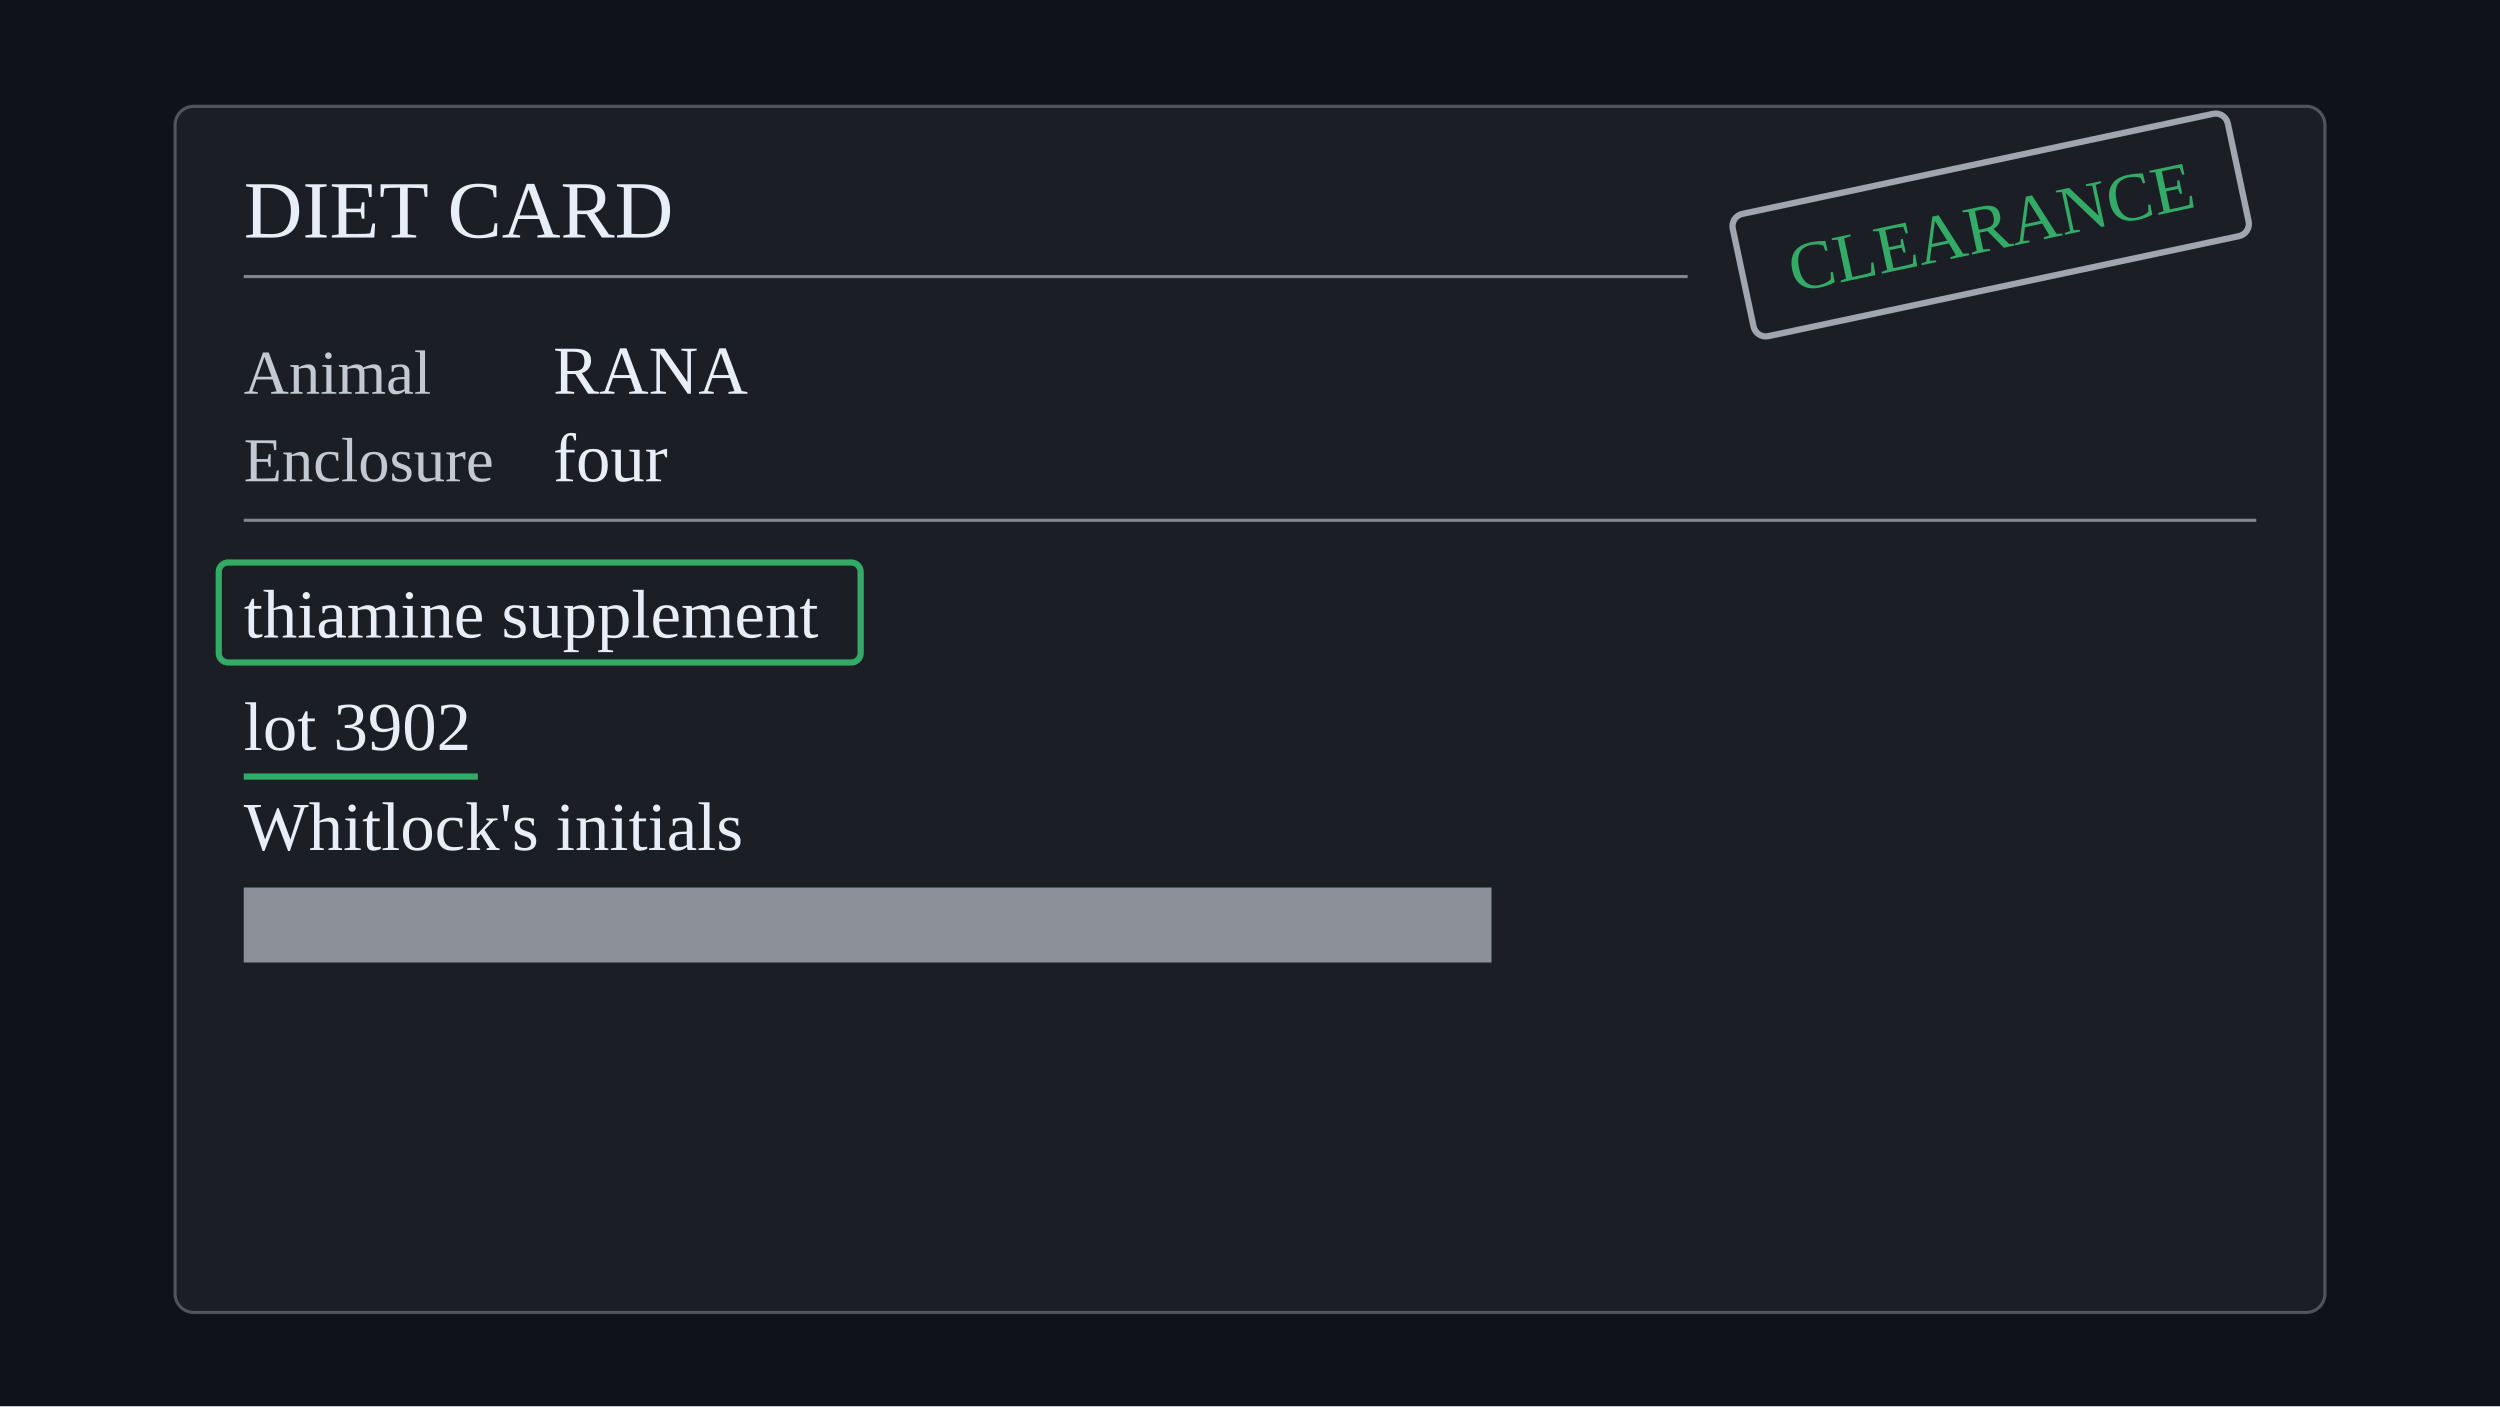
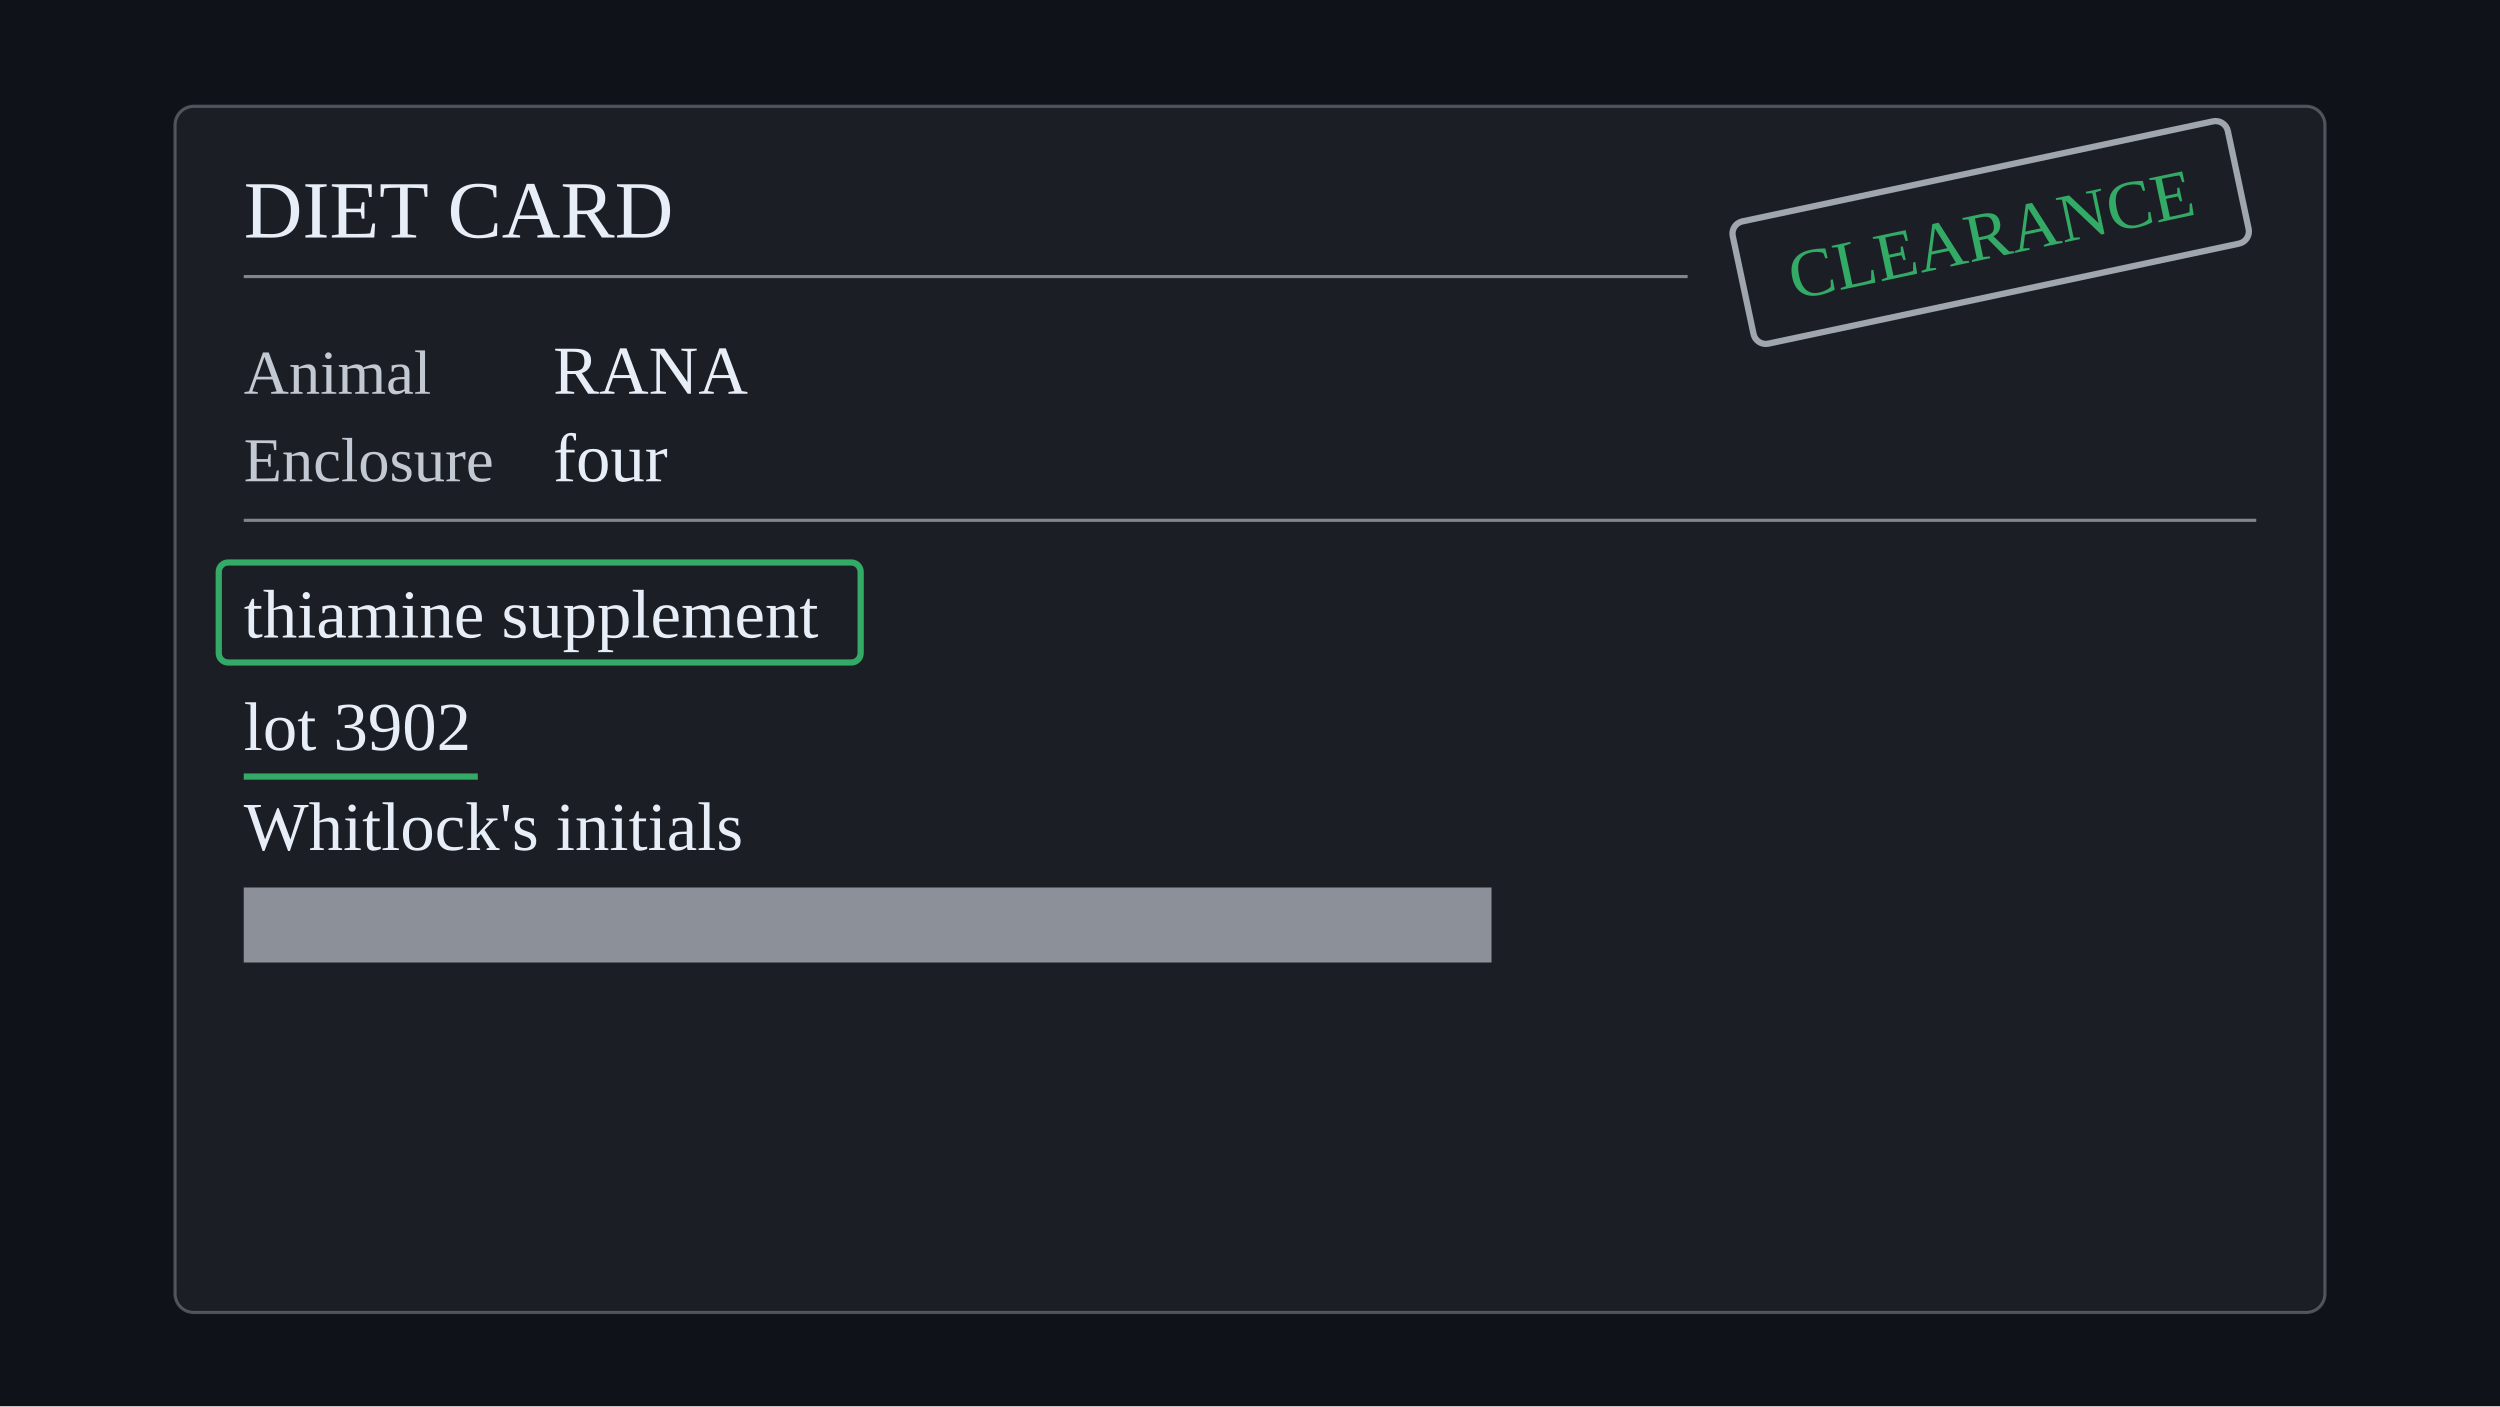
<svg xmlns="http://www.w3.org/2000/svg" width="800" height="450" viewBox="0 0 800 450" font-family="'Times New Roman', Times, 'Liberation Serif', serif" role="img">
  <rect x="0" y="0" width="800" height="450" fill="#0f1218" />
  <rect x="56" y="34" width="688" height="386" fill="rgba(232,238,247,0.06)" stroke="rgba(232,238,247,0.28)" stroke-width="1" rx="6" />
  <text x="78" y="76" font-size="26" fill="#e8eef7">DIET CARD</text>
  <line x1="78" y1="88.5" x2="540.04" y2="88.5" stroke="rgba(232,238,247,0.5)" stroke-width="1" />
  <text x="78" y="126" font-size="20" fill="#e8eef7" fill-opacity="0.82">Animal</text>
  <text x="177" y="126" font-size="22" fill="#e8eef7">RANA</text>
  <text x="78" y="154" font-size="20" fill="#e8eef7" fill-opacity="0.82">Enclosure</text>
  <text x="177" y="154" font-size="22" fill="#e8eef7">four</text>
  <line x1="78" y1="166.5" x2="722" y2="166.5" stroke="rgba(232,238,247,0.5)" stroke-width="1" />
  <rect x="70" y="180" width="205.41" height="32" fill="none" stroke="#3a6" stroke-width="2" rx="3" data-emphasis="box" />
  <text x="78" y="204" font-size="22" fill="#e8eef7">thiamine supplement</text>
  <line x1="78" y1="248.5" x2="152.9" y2="248.5" stroke="#3a6" stroke-width="2" data-emphasis="underline" />
  <text x="78" y="240" font-size="22" fill="#e8eef7">lot 3902</text>
  <text x="78" y="272" font-size="22" fill="#e8eef7">Whitlock's initials</text>
  <rect x="78" y="284" width="399.28" height="24" fill="rgba(232,238,247,0.55)" data-emphasis="redact" />
-   <g transform="rotate(-12 637.02 72)">
-     <rect x="556.04" y="52" width="161.96" height="40" fill="none" stroke="rgba(232,238,247,0.65)" stroke-width="2" rx="4" data-stamp="1" />
-     <text x="637.02" y="80" font-size="22" fill="#3a6" text-anchor="middle">CLEARANCE</text>
+   <g transform="rotate(-12 637.02 74.4)">
+     <rect x="556.04" y="54.4" width="161.96" height="40" fill="none" stroke="rgba(232,238,247,0.65)" stroke-width="2" rx="4" data-stamp="1" />
+     <text x="637.02" y="82.4" font-size="22" fill="#3a6" text-anchor="middle">CLEARANCE</text>
  </g>
</svg>
